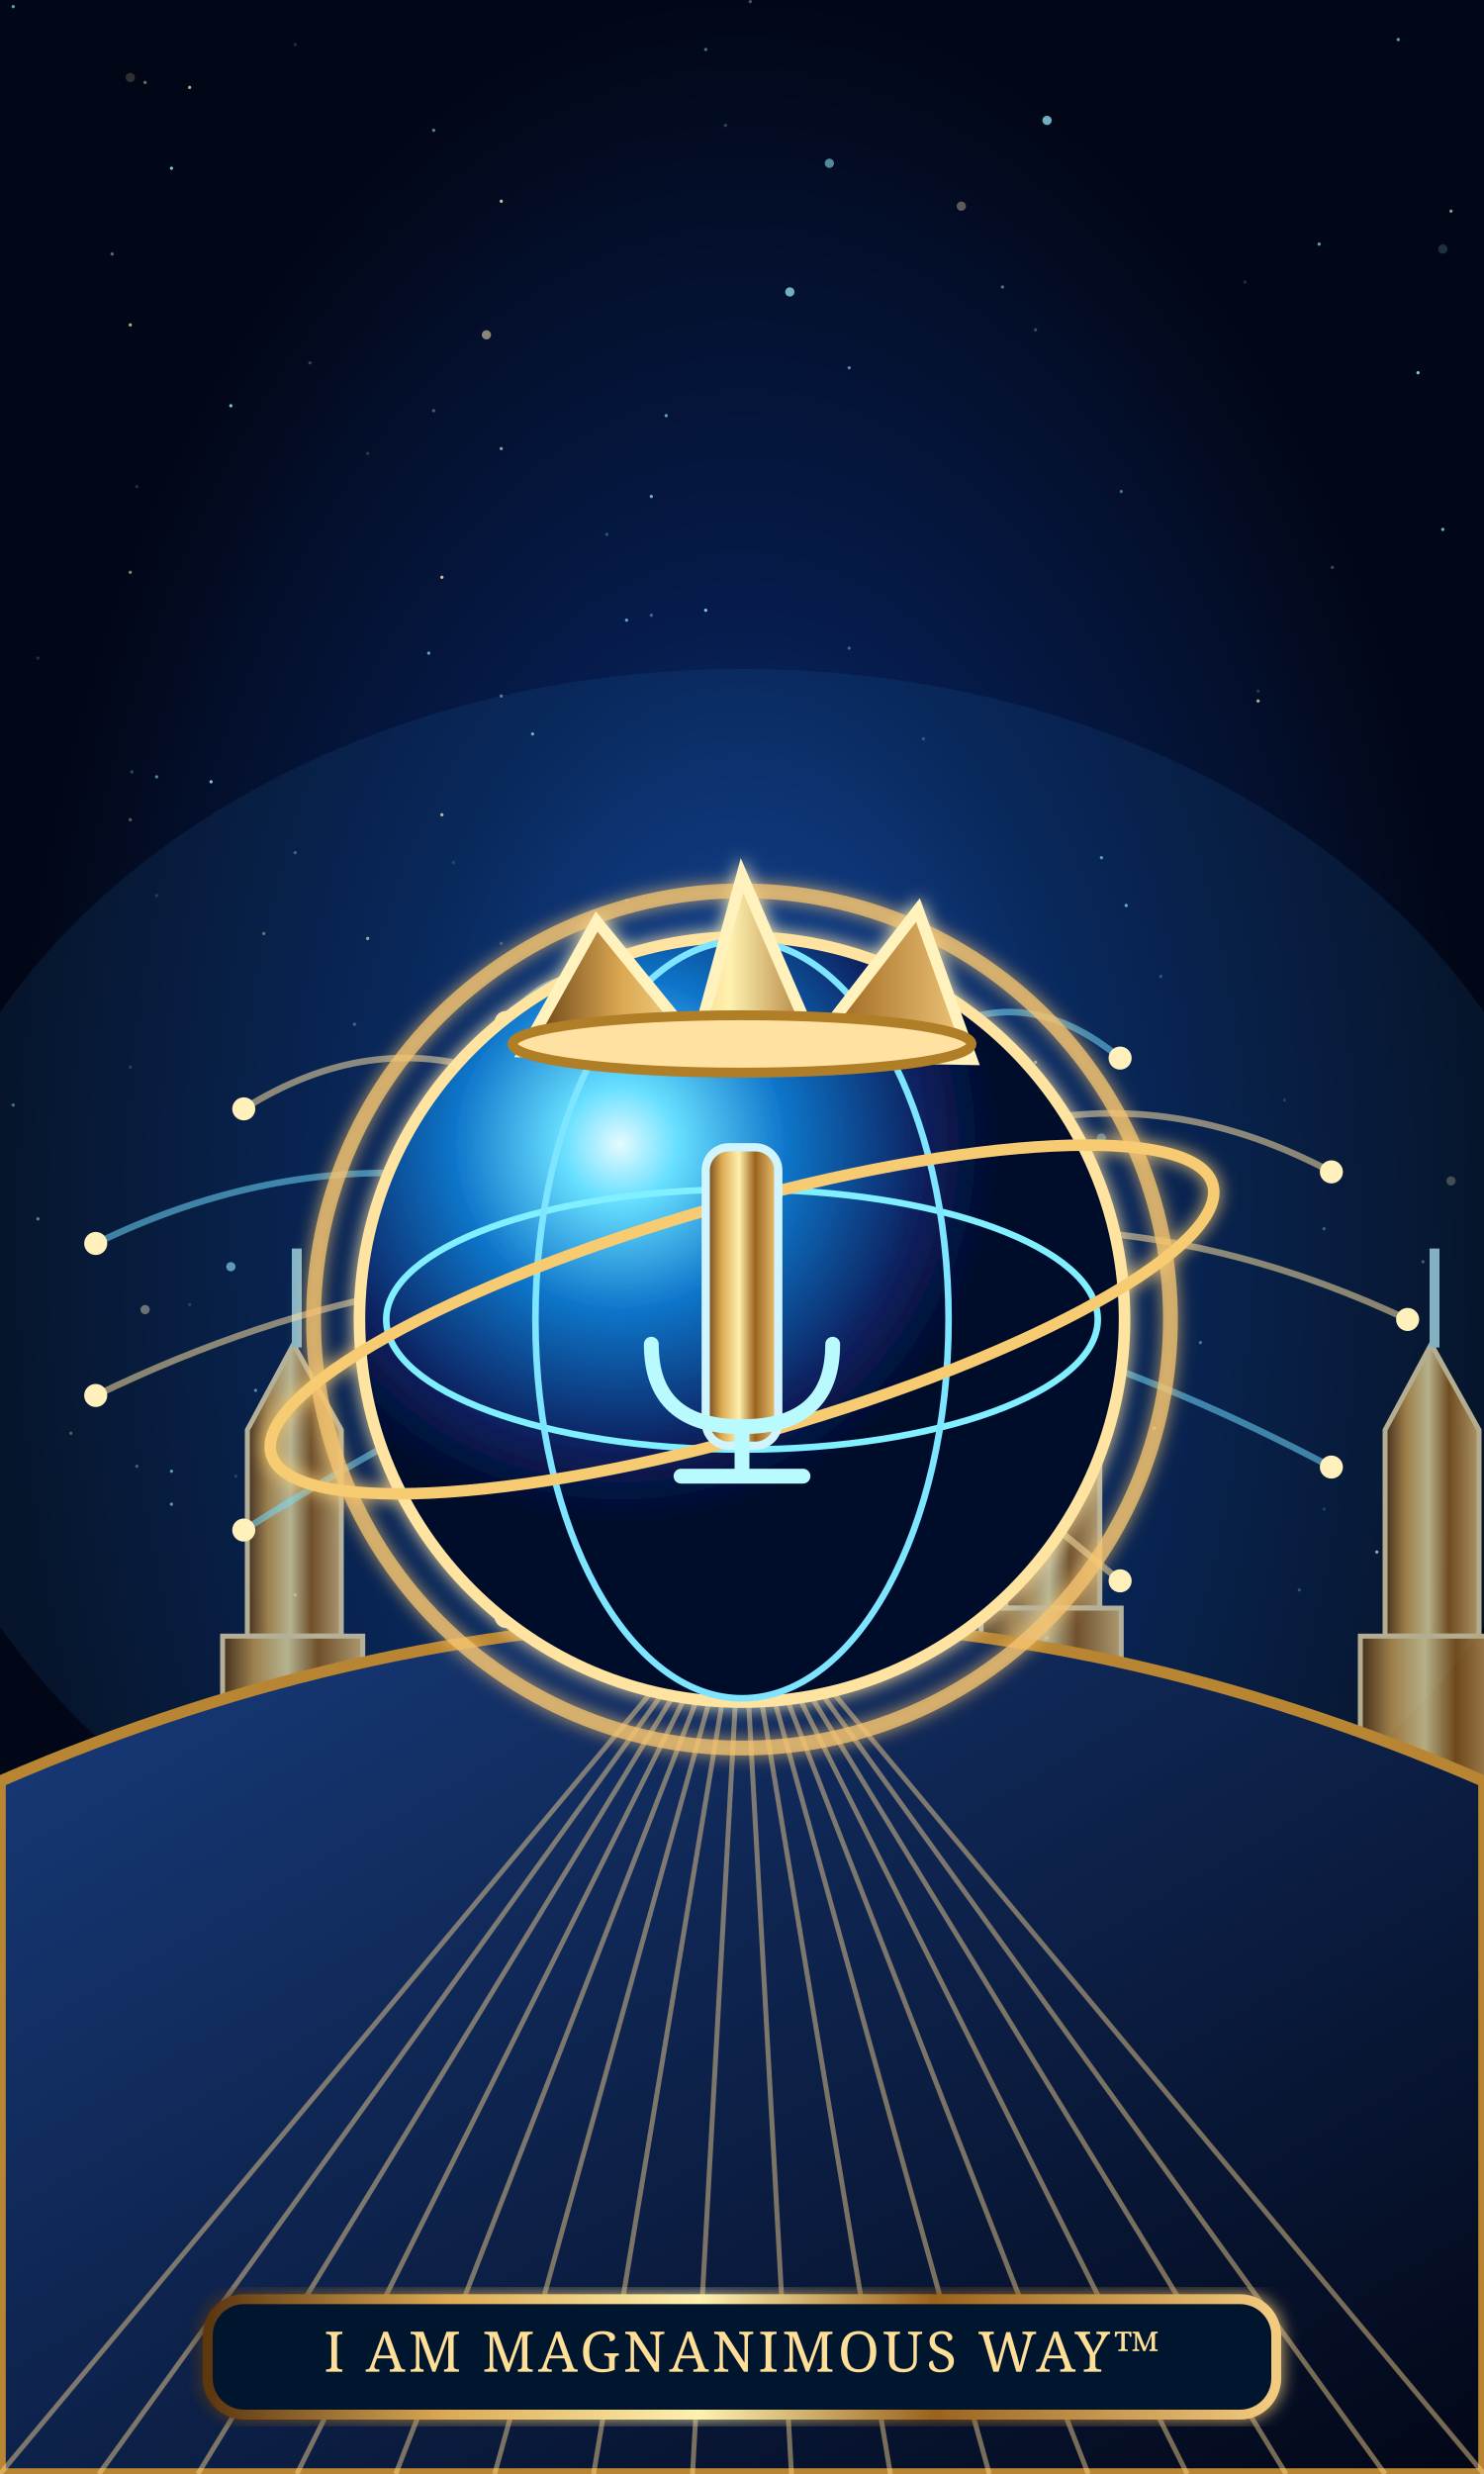
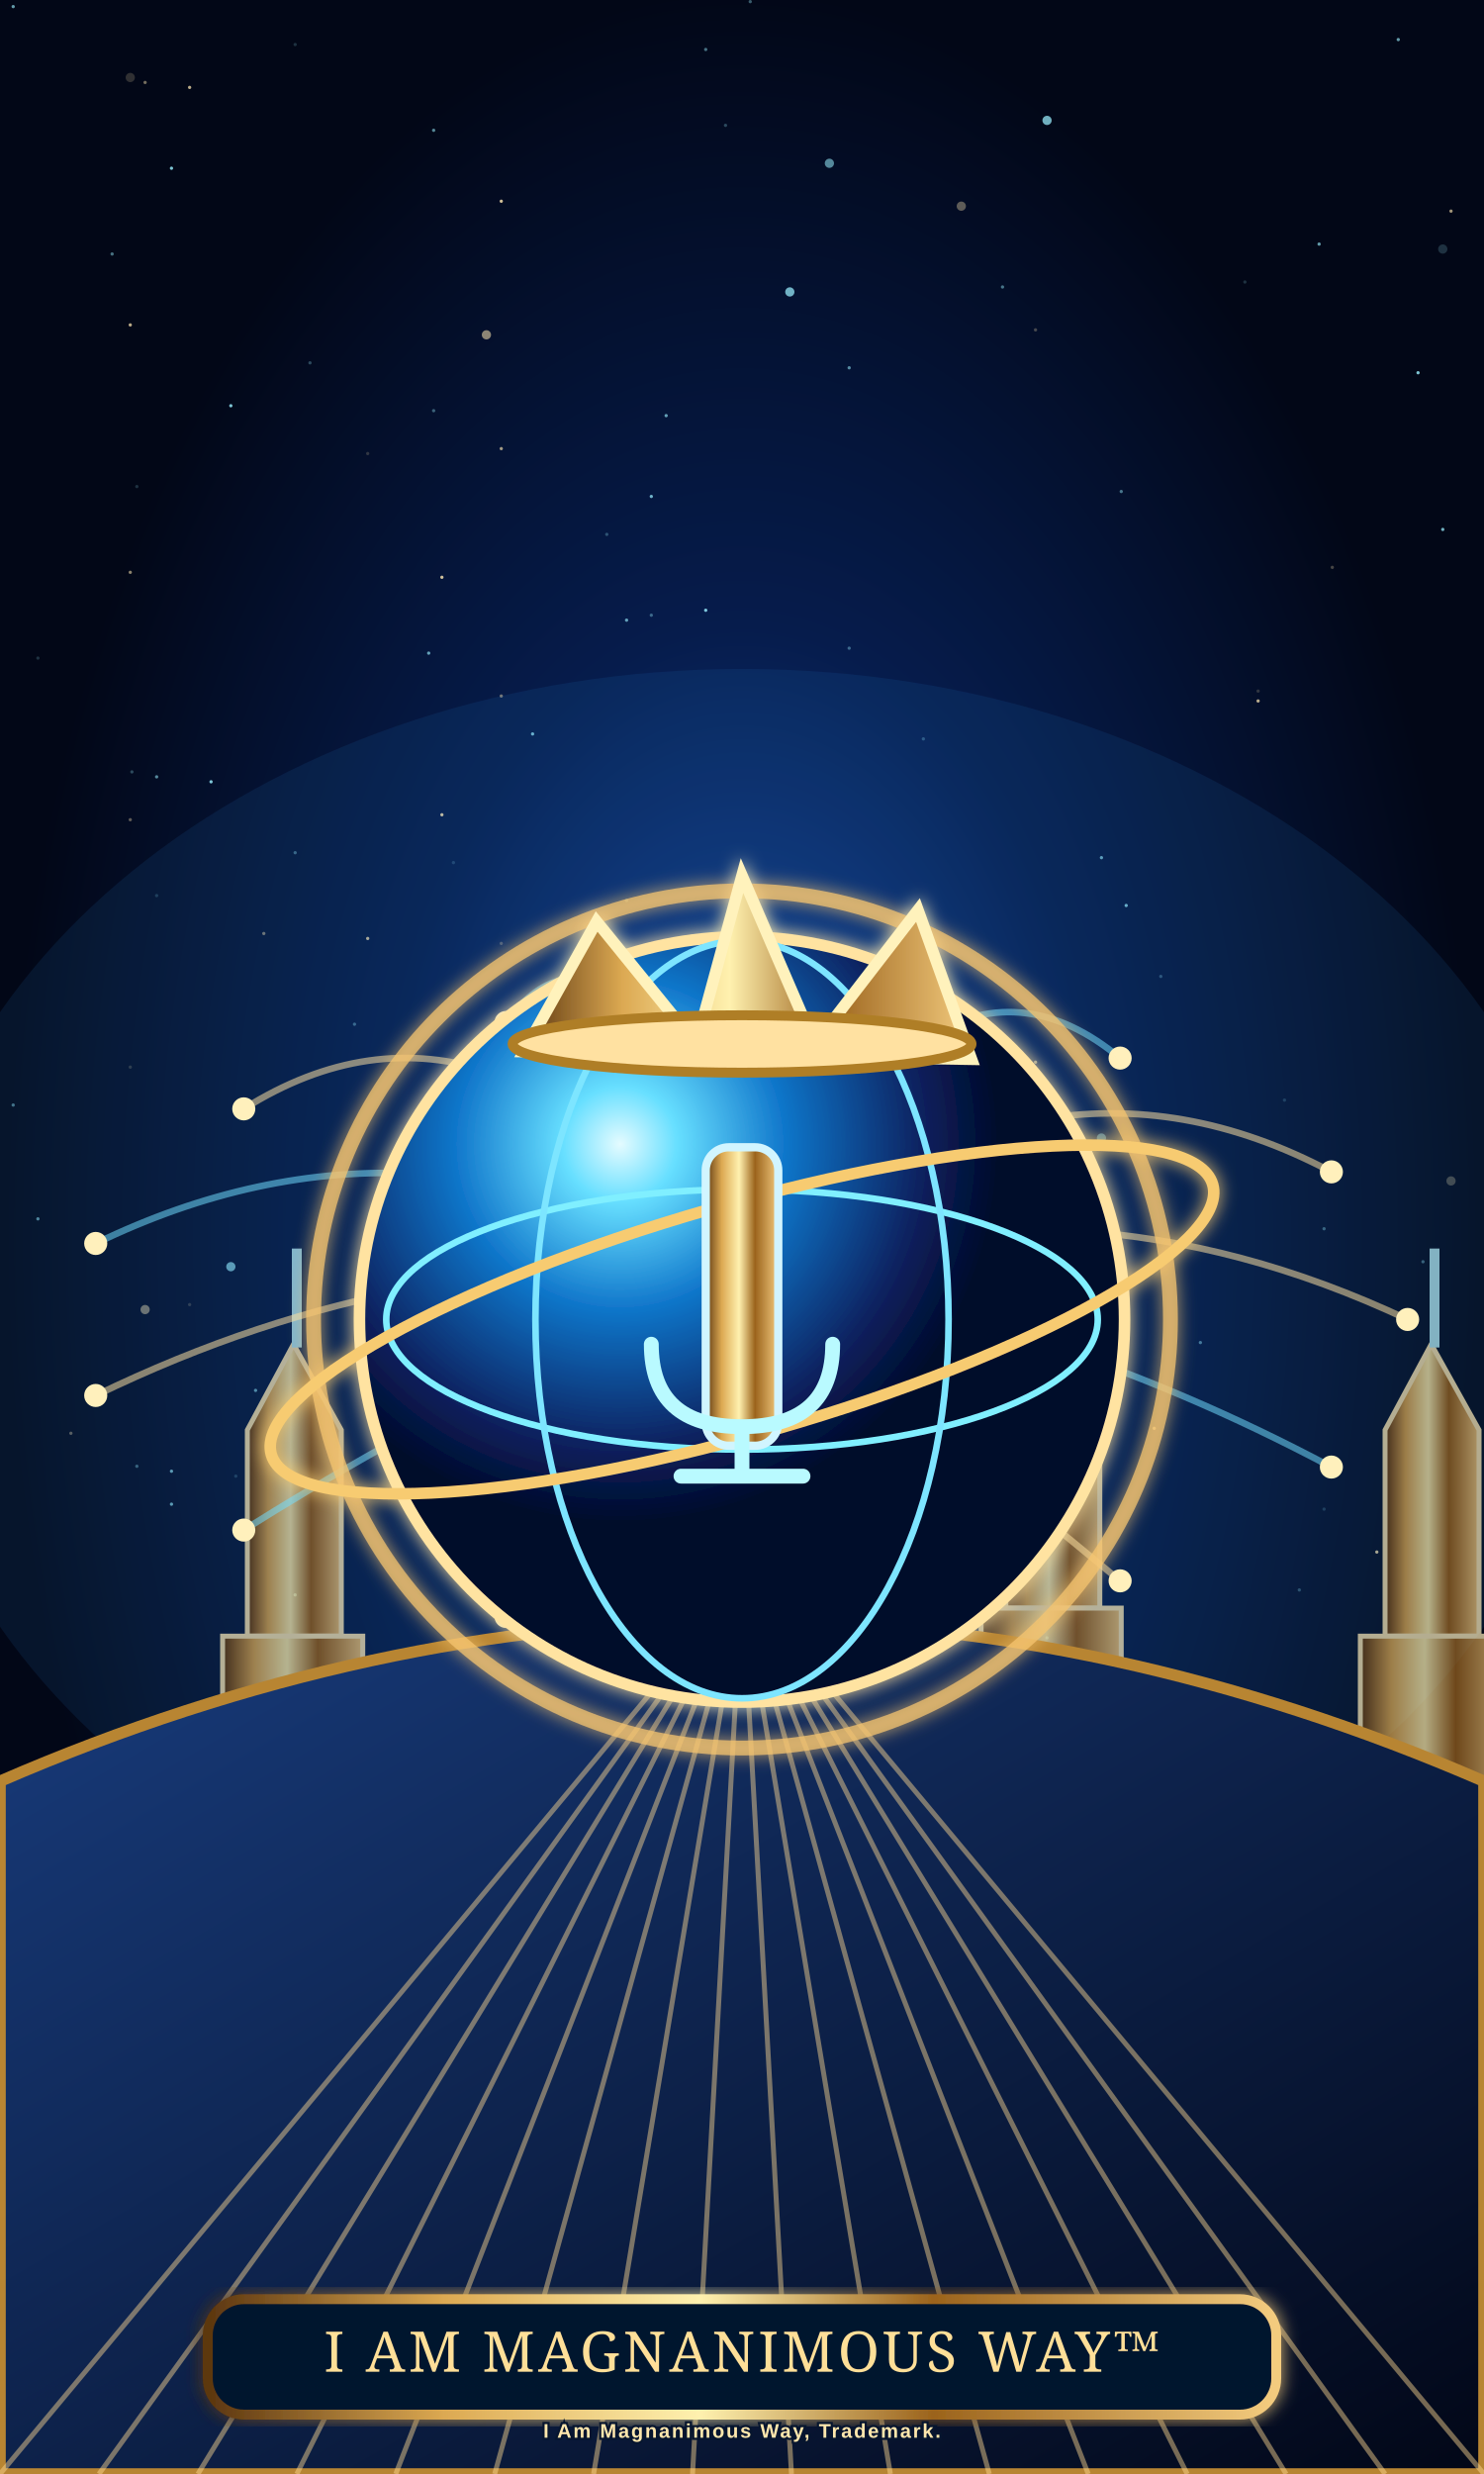
<svg xmlns="http://www.w3.org/2000/svg" viewBox="0 0 900 1500" width="900" height="1500" aria-label="I AM MAGNANIMOUS WAY™ golden telecommunications citadel and worldwide communications constellation">
  <defs>
    <radialGradient id="s">
      <stop stop-color="#154aa5" />
      <stop offset=".49" stop-color="#061c4c" />
      <stop offset="1" stop-color="#020717" />
    </radialGradient>
    <linearGradient id="g">
      <stop stop-color="#5d3710" />
      <stop offset=".22" stop-color="#dca952" />
      <stop offset=".46" stop-color="#fff1af" />
      <stop offset=".68" stop-color="#9b631c" />
      <stop offset="1" stop-color="#f3cb7e" />
    </linearGradient>
    <radialGradient id="o" cx=".34" cy=".27">
      <stop stop-color="#e4fbff" />
      <stop offset=".15" stop-color="#67dfff" />
      <stop offset=".43" stop-color="#1177cb" />
      <stop offset=".8" stop-color="#0a205d" />
      <stop offset="1" stop-color="#020a29" />
    </radialGradient>
    <linearGradient id="f" y2="1">
      <stop stop-color="#183c7d" />
      <stop offset="1" stop-color="#020717" />
    </linearGradient>
    <filter id="l">
      <feGaussianBlur stdDeviation="5" result="b" />
      <feMerge>
        <feMergeNode in="b" />
        <feMergeNode in="SourceGraphic" />
      </feMerge>
    </filter>
  </defs>
  <rect width="900" height="1500" fill="url(#s)" />
  <circle cx="79" cy="47" r="2.8" fill="#ffe9b3" opacity="0.18" />
  <circle cx="188" cy="220" r="1" fill="#9af0ff" opacity="0.27" />
  <circle cx="515" cy="393" r="1" fill="#9af0ff" opacity="0.36" />
  <circle cx="160" cy="566" r="1" fill="#ffe9b3" opacity="0.45" />
  <circle cx="23" cy="739" r="1" fill="#9af0ff" opacity="0.54" />
  <circle cx="104" cy="912" r="1" fill="#9af0ff" opacity="0.63" />
  <circle cx="403" cy="1085" r="1" fill="#ffe9b3" opacity="0.72" />
  <circle cx="20" cy="1258" r="1" fill="#9af0ff" opacity="0.81" />
  <circle cx="755" cy="171" r="1" fill="#9af0ff" opacity="0.18" />
  <circle cx="808" cy="344" r="1" fill="#ffe9b3" opacity="0.27" />
  <circle cx="179" cy="517" r="1" fill="#9af0ff" opacity="0.36" />
  <circle cx="668" cy="690" r="2.8" fill="#9af0ff" opacity="0.45" />
  <circle cx="475" cy="863" r="1" fill="#ffe9b3" opacity="0.54" />
  <circle cx="500" cy="1036" r="1" fill="#9af0ff" opacity="0.63" />
  <circle cx="743" cy="1209" r="1" fill="#9af0ff" opacity="0.72" />
  <circle cx="304" cy="122" r="1" fill="#ffe9b3" opacity="0.81" />
  <circle cx="83" cy="295" r="1" fill="#9af0ff" opacity="0.18" />
  <circle cx="80" cy="468" r="1" fill="#9af0ff" opacity="0.27" />
  <circle cx="295" cy="641" r="1" fill="#ffe9b3" opacity="0.36" />
  <circle cx="728" cy="814" r="1" fill="#9af0ff" opacity="0.45" />
  <circle cx="479" cy="987" r="1" fill="#9af0ff" opacity="0.54" />
  <circle cx="448" cy="1160" r="1" fill="#ffe9b3" opacity="0.63" />
  <circle cx="635" cy="73" r="2.8" fill="#9af0ff" opacity="0.72" />
  <circle cx="140" cy="246" r="1" fill="#9af0ff" opacity="0.81" />
  <circle cx="763" cy="419" r="1" fill="#ffe9b3" opacity="0.18" />
  <circle cx="704" cy="592" r="1" fill="#9af0ff" opacity="0.27" />
  <circle cx="863" cy="765" r="1" fill="#9af0ff" opacity="0.36" />
  <circle cx="340" cy="938" r="1" fill="#ffe9b3" opacity="0.45" />
  <circle cx="35" cy="1111" r="1" fill="#9af0ff" opacity="0.54" />
  <circle cx="848" cy="24" r="1" fill="#9af0ff" opacity="0.63" />
  <circle cx="79" cy="197" r="1" fill="#ffe9b3" opacity="0.72" />
  <circle cx="428" cy="370" r="1" fill="#9af0ff" opacity="0.81" />
  <circle cx="95" cy="543" r="1" fill="#9af0ff" opacity="0.18" />
  <circle cx="880" cy="716" r="2.8" fill="#ffe9b3" opacity="0.27" />
  <circle cx="83" cy="889" r="1" fill="#9af0ff" opacity="0.36" />
  <circle cx="404" cy="1062" r="1" fill="#9af0ff" opacity="0.45" />
  <circle cx="43" cy="1235" r="1" fill="#ffe9b3" opacity="0.54" />
  <circle cx="800" cy="148" r="1" fill="#9af0ff" opacity="0.63" />
  <circle cx="875" cy="321" r="1" fill="#9af0ff" opacity="0.72" />
  <circle cx="268" cy="494" r="1" fill="#ffe9b3" opacity="0.81" />
  <circle cx="779" cy="667" r="1" fill="#9af0ff" opacity="0.18" />
  <circle cx="608" cy="840" r="1" fill="#9af0ff" opacity="0.27" />
  <circle cx="655" cy="1013" r="1" fill="#ffe9b3" opacity="0.36" />
  <circle cx="20" cy="1186" r="1" fill="#9af0ff" opacity="0.45" />
  <circle cx="503" cy="99" r="2.8" fill="#9af0ff" opacity="0.54" />
  <circle cx="304" cy="272" r="1" fill="#ffe9b3" opacity="0.63" />
  <circle cx="323" cy="445" r="1" fill="#9af0ff" opacity="0.72" />
  <circle cx="560" cy="618" r="1" fill="#9af0ff" opacity="0.81" />
  <circle cx="115" cy="791" r="1" fill="#ffe9b3" opacity="0.18" />
  <circle cx="788" cy="964" r="1" fill="#9af0ff" opacity="0.27" />
  <circle cx="779" cy="1137" r="1" fill="#9af0ff" opacity="0.36" />
  <circle cx="88" cy="50" r="1" fill="#ffe9b3" opacity="0.45" />
  <circle cx="515" cy="223" r="1" fill="#9af0ff" opacity="0.54" />
  <circle cx="260" cy="396" r="1" fill="#9af0ff" opacity="0.63" />
  <circle cx="223" cy="569" r="1" fill="#ffe9b3" opacity="0.72" />
  <circle cx="404" cy="742" r="2.8" fill="#9af0ff" opacity="0.81" />
  <circle cx="803" cy="915" r="1" fill="#9af0ff" opacity="0.18" />
  <circle cx="520" cy="1088" r="1" fill="#ffe9b3" opacity="0.27" />
  <circle cx="455" cy="1" r="1" fill="#9af0ff" opacity="0.36" />
  <circle cx="608" cy="174" r="1" fill="#9af0ff" opacity="0.45" />
  <circle cx="79" cy="347" r="1" fill="#ffe9b3" opacity="0.54" />
  <circle cx="668" cy="520" r="1" fill="#9af0ff" opacity="0.63" />
  <circle cx="575" cy="693" r="1" fill="#9af0ff" opacity="0.72" />
  <circle cx="700" cy="866" r="1" fill="#ffe9b3" opacity="0.81" />
  <circle cx="143" cy="1039" r="1" fill="#9af0ff" opacity="0.18" />
  <circle cx="704" cy="1212" r="1" fill="#9af0ff" opacity="0.27" />
  <circle cx="583" cy="125" r="2.8" fill="#ffe9b3" opacity="0.36" />
  <circle cx="680" cy="298" r="1" fill="#9af0ff" opacity="0.45" />
  <circle cx="95" cy="471" r="1" fill="#9af0ff" opacity="0.54" />
  <circle cx="628" cy="644" r="1" fill="#ffe9b3" opacity="0.63" />
  <circle cx="479" cy="817" r="1" fill="#9af0ff" opacity="0.72" />
  <circle cx="548" cy="990" r="1" fill="#9af0ff" opacity="0.81" />
  <circle cx="835" cy="1163" r="1" fill="#ffe9b3" opacity="0.18" />
  <circle cx="440" cy="76" r="1" fill="#9af0ff" opacity="0.27" />
  <circle cx="263" cy="249" r="1" fill="#9af0ff" opacity="0.36" />
  <circle cx="304" cy="422" r="1" fill="#ffe9b3" opacity="0.45" />
  <circle cx="563" cy="595" r="1" fill="#9af0ff" opacity="0.54" />
  <circle cx="140" cy="768" r="2.8" fill="#9af0ff" opacity="0.63" />
  <circle cx="835" cy="941" r="1" fill="#ffe9b3" opacity="0.72" />
  <circle cx="848" cy="1114" r="1" fill="#9af0ff" opacity="0.81" />
  <circle cx="179" cy="27" r="1" fill="#9af0ff" opacity="0.18" />
  <circle cx="628" cy="200" r="1" fill="#ffe9b3" opacity="0.27" />
  <circle cx="395" cy="373" r="1" fill="#9af0ff" opacity="0.36" />
  <circle cx="380" cy="546" r="1" fill="#9af0ff" opacity="0.45" />
  <circle cx="583" cy="719" r="1" fill="#ffe9b3" opacity="0.54" />
  <circle cx="104" cy="892" r="1" fill="#9af0ff" opacity="0.63" />
  <circle cx="743" cy="1065" r="1" fill="#9af0ff" opacity="0.72" />
  <circle cx="700" cy="1238" r="1" fill="#ffe9b3" opacity="0.81" />
  <circle cx="875" cy="151" r="2.8" fill="#9af0ff" opacity="0.18" />
  <circle cx="368" cy="324" r="1" fill="#9af0ff" opacity="0.27" />
  <circle cx="79" cy="497" r="1" fill="#ffe9b3" opacity="0.36" />
  <circle cx="8" cy="670" r="1" fill="#9af0ff" opacity="0.45" />
  <circle cx="155" cy="843" r="1" fill="#9af0ff" opacity="0.54" />
  <circle cx="520" cy="1016" r="1" fill="#ffe9b3" opacity="0.63" />
  <circle cx="203" cy="1189" r="1" fill="#9af0ff" opacity="0.72" />
  <circle cx="104" cy="102" r="1" fill="#9af0ff" opacity="0.81" />
  <circle cx="223" cy="275" r="1" fill="#ffe9b3" opacity="0.18" />
  <circle cx="560" cy="448" r="1" fill="#9af0ff" opacity="0.27" />
  <circle cx="215" cy="621" r="1" fill="#9af0ff" opacity="0.36" />
  <circle cx="88" cy="794" r="2.8" fill="#ffe9b3" opacity="0.45" />
  <circle cx="179" cy="967" r="1" fill="#9af0ff" opacity="0.54" />
  <circle cx="488" cy="1140" r="1" fill="#9af0ff" opacity="0.63" />
  <circle cx="115" cy="53" r="1" fill="#ffe9b3" opacity="0.72" />
  <circle cx="860" cy="226" r="1" fill="#9af0ff" opacity="0.81" />
  <circle cx="23" cy="399" r="1" fill="#9af0ff" opacity="0.18" />
  <circle cx="304" cy="572" r="1" fill="#ffe9b3" opacity="0.27" />
  <circle cx="803" cy="745" r="1" fill="#9af0ff" opacity="0.36" />
  <circle cx="620" cy="918" r="1" fill="#9af0ff" opacity="0.45" />
  <circle cx="655" cy="1091" r="1" fill="#ffe9b3" opacity="0.54" />
  <circle cx="8" cy="4" r="1" fill="#9af0ff" opacity="0.63" />
  <circle cx="479" cy="177" r="2.8" fill="#9af0ff" opacity="0.72" />
  <circle cx="268" cy="350" r="1" fill="#ffe9b3" opacity="0.81" />
  <circle cx="275" cy="523" r="1" fill="#9af0ff" opacity="0.18" />
  <circle cx="500" cy="696" r="1" fill="#9af0ff" opacity="0.27" />
  <circle cx="43" cy="869" r="1" fill="#ffe9b3" opacity="0.36" />
  <circle cx="704" cy="1042" r="1" fill="#9af0ff" opacity="0.45" />
  <circle cx="683" cy="1215" r="1" fill="#9af0ff" opacity="0.54" />
  <circle cx="880" cy="128" r="1" fill="#ffe9b3" opacity="0.63" />
  <circle cx="395" cy="301" r="1" fill="#9af0ff" opacity="0.72" />
  <circle cx="128" cy="474" r="1" fill="#9af0ff" opacity="0.81" />
  <circle cx="79" cy="647" r="1" fill="#ffe9b3" opacity="0.18" />
  <circle cx="248" cy="820" r="2.8" fill="#9af0ff" opacity="0.27" />
  <circle cx="635" cy="993" r="1" fill="#9af0ff" opacity="0.36" />
  <circle cx="340" cy="1166" r="1" fill="#ffe9b3" opacity="0.45" />
  <circle cx="263" cy="79" r="1" fill="#9af0ff" opacity="0.54" />
  <circle cx="404" cy="252" r="1" fill="#9af0ff" opacity="0.63" />
  <circle cx="763" cy="425" r="1" fill="#ffe9b3" opacity="0.72" />
  <circle cx="440" cy="598" r="1" fill="#9af0ff" opacity="0.81" />
  <circle cx="335" cy="771" r="1" fill="#9af0ff" opacity="0.18" />
  <circle cx="448" cy="944" r="1" fill="#ffe9b3" opacity="0.27" />
  <circle cx="779" cy="1117" r="1" fill="#9af0ff" opacity="0.36" />
  <circle cx="428" cy="30" r="1" fill="#9af0ff" opacity="0.45" />
  <circle cx="295" cy="203" r="2.8" fill="#ffe9b3" opacity="0.54" />
  <circle cx="380" cy="376" r="1" fill="#9af0ff" opacity="0.63" />
  <circle cx="683" cy="549" r="1" fill="#9af0ff" opacity="0.72" />
  <circle cx="304" cy="722" r="1" fill="#ffe9b3" opacity="0.81" />
  <circle cx="143" cy="895" r="1" fill="#9af0ff" opacity="0.18" />
  <circle cx="200" cy="1068" r="1" fill="#9af0ff" opacity="0.27" />
  <circle cx="475" cy="1241" r="1" fill="#ffe9b3" opacity="0.36" />
  <circle cx="68" cy="154" r="1" fill="#9af0ff" opacity="0.45" />
  <ellipse cx="450" cy="800" rx="510.4" ry="394.4" fill="#257cce" opacity=".12" />
  <g fill="url(#g)" stroke="#fdedb9" stroke-width="3" opacity=".7">
    <path d="M-80 975V850L-52 798L-23 850V975Z" />
    <rect x="-95" y="975" width="85" height="410" />
    <path d="M-50 800V740" stroke="#b7f3ff" stroke-width="6" />
  </g>
  <g fill="url(#g)" stroke="#fdedb9" stroke-width="3" opacity=".7">
    <path d="M150 992V867L178 815L207 867V992Z" />
    <rect x="135" y="992" width="85" height="393" />
    <path d="M180 817V757" stroke="#b7f3ff" stroke-width="6" />
  </g>
  <g fill="url(#g)" stroke="#fdedb9" stroke-width="3" opacity=".7">
    <path d="M380 1009V884L408 832L437 884V1009Z" />
    <rect x="365" y="1009" width="85" height="376" />
    <path d="M410 834V774" stroke="#b7f3ff" stroke-width="6" />
  </g>
  <g fill="url(#g)" stroke="#fdedb9" stroke-width="3" opacity=".7">
    <path d="M610 975V850L638 798L667 850V975Z" />
    <rect x="595" y="975" width="85" height="410" />
    <path d="M640 800V740" stroke="#b7f3ff" stroke-width="6" />
  </g>
  <g fill="url(#g)" stroke="#fdedb9" stroke-width="3" opacity=".7">
    <path d="M840 992V867L868 815L897 867V992Z" />
    <rect x="825" y="992" width="85" height="393" />
    <path d="M870 817V757" stroke="#b7f3ff" stroke-width="6" />
  </g>
  <path d="M0 1080Q450 885 900 1080V1500H0Z" fill="url(#f)" stroke="#b88532" stroke-width="7" />
  <g stroke="#ffda93" stroke-width="3" opacity=".46">
    <path d="M0 1500L450 960" />
    <path d="M60 1500L450 960" />
    <path d="M120 1500L450 960" />
    <path d="M180 1500L450 960" />
    <path d="M240 1500L450 960" />
    <path d="M300 1500L450 960" />
    <path d="M360 1500L450 960" />
    <path d="M420 1500L450 960" />
    <path d="M480 1500L450 960" />
    <path d="M540 1500L450 960" />
    <path d="M600 1500L450 960" />
    <path d="M660 1500L450 960" />
    <path d="M720 1500L450 960" />
    <path d="M780 1500L450 960" />
    <path d="M840 1500L450 960" />
    <path d="M900 1500L450 960" />
  </g>
  <g>
    <path d="M450 775Q651.84 705 853.68 800" stroke="#ffe2a2" stroke-width="4" fill="none" opacity=".53" />
    <circle cx="853.68" cy="800" r="7" fill="#fff0bc" />
  </g>
  <g>
    <path d="M450 775Q628.72 794.487 807.441 889.487" stroke="#70ddff" stroke-width="4" fill="none" opacity=".53" />
    <circle cx="807.441" cy="889.487" r="7" fill="#fff0bc" />
  </g>
  <g>
    <path d="M450 775Q564.658 863.474 679.316 958.474" stroke="#ffe2a2" stroke-width="4" fill="none" opacity=".53" />
    <circle cx="679.316" cy="958.474" r="7" fill="#fff0bc" />
  </g>
  <g>
    <path d="M450 775Q474.329 896.156 498.658 991.156" stroke="#70ddff" stroke-width="4" fill="none" opacity=".53" />
    <circle cx="498.658" cy="991.156" r="7" fill="#fff0bc" />
  </g>
  <g>
    <path d="M450 775Q378.427 885.047 306.853 980.047" stroke="#ffe2a2" stroke-width="4" fill="none" opacity=".53" />
    <circle cx="306.853" cy="980.047" r="7" fill="#fff0bc" />
  </g>
  <g>
    <path d="M450 775Q298.921 832.691 147.841 927.691" stroke="#70ddff" stroke-width="4" fill="none" opacity=".53" />
    <circle cx="147.841" cy="927.691" r="7" fill="#fff0bc" />
  </g>
  <g>
    <path d="M450 775Q254.025 751.083 58.05 846.083" stroke="#ffe2a2" stroke-width="4" fill="none" opacity=".53" />
    <circle cx="58.05" cy="846.083" r="7" fill="#fff0bc" />
  </g>
  <g>
    <path d="M450 775Q254.025 658.917 58.05 753.917" stroke="#70ddff" stroke-width="4" fill="none" opacity=".53" />
    <circle cx="58.05" cy="753.917" r="7" fill="#fff0bc" />
  </g>
  <g>
    <path d="M450 775Q298.921 577.309 147.841 672.309" stroke="#ffe2a2" stroke-width="4" fill="none" opacity=".53" />
    <circle cx="147.841" cy="672.309" r="7" fill="#fff0bc" />
  </g>
  <g>
    <path d="M450 775Q378.427 524.953 306.853 619.953" stroke="#70ddff" stroke-width="4" fill="none" opacity=".53" />
    <circle cx="306.853" cy="619.953" r="7" fill="#fff0bc" />
  </g>
  <g>
    <path d="M450 775Q474.329 513.844 498.658 608.844" stroke="#ffe2a2" stroke-width="4" fill="none" opacity=".53" />
    <circle cx="498.658" cy="608.844" r="7" fill="#fff0bc" />
  </g>
  <g>
    <path d="M450 775Q564.658 546.526 679.316 641.526" stroke="#70ddff" stroke-width="4" fill="none" opacity=".53" />
    <circle cx="679.316" cy="641.526" r="7" fill="#fff0bc" />
  </g>
  <g>
    <path d="M450 775Q628.72 615.513 807.441 710.513" stroke="#ffe2a2" stroke-width="4" fill="none" opacity=".53" />
    <circle cx="807.441" cy="710.513" r="7" fill="#fff0bc" />
  </g>
  <g transform="translate(450 800)" filter="url(#l)">
    <circle r="259.84" fill="none" stroke="#f6c46e" stroke-width="9" opacity=".74" />
    <circle r="232" fill="url(#o)" stroke="#ffe3a1" stroke-width="7" />
    <ellipse rx="215.76" ry="78.88" fill="none" stroke="#80efff" stroke-width="4" />
    <ellipse rx="125.28" ry="229.68" fill="none" stroke="#7de5ff" stroke-width="4" />
    <ellipse rx="296.96" ry="69.6" fill="none" stroke="#f7cb71" stroke-width="7" transform="rotate(-16)" />
    <path d="M-132.24 -162.4 L-88.16 -241.28 L-27.84 -167.04L0 -269.12L44.08 -167.04L106.72 -248.24L139.2 -157.76Z" fill="url(#g)" stroke="#fff2bc" stroke-width="7" />
    <ellipse cy="-167.04" rx="139.2" ry="17.4" fill="#ffe1a1" stroke="#af7e25" stroke-width="6" />
    <rect x="-22" y="-104.4" width="44" height="180.96" rx="14" fill="url(#g)" stroke="#d1f5ff" stroke-width="5" />
    <path d="M-55 15Q-55 65 0 65Q55 65 55 15 M0 65V95 M-37 95H37" stroke="#b9faff" stroke-width="9" fill="none" stroke-linecap="round" />
  </g>
  <g>
    <rect x="126" y="1394" rx="22" width="648" height="70" fill="#06162d" stroke="url(#g)" stroke-width="6" filter="url(#l)" />
    <text x="450" y="1438" font-family="Georgia,serif" font-size="34" letter-spacing="2" fill="#ffdf98" text-anchor="middle">I AM MAGNANIMOUS WAY™</text>
  </g>
+   <text x="450" y="1478" text-anchor="middle" fill="#ffe7ad" stroke="#06152e" stroke-width="2.6" paint-order="stroke" font-family="Arial,sans-serif" font-size="12" font-weight="700" letter-spacing="1.1">I Am Magnanimous Way, Trademark.</text>
</svg>
